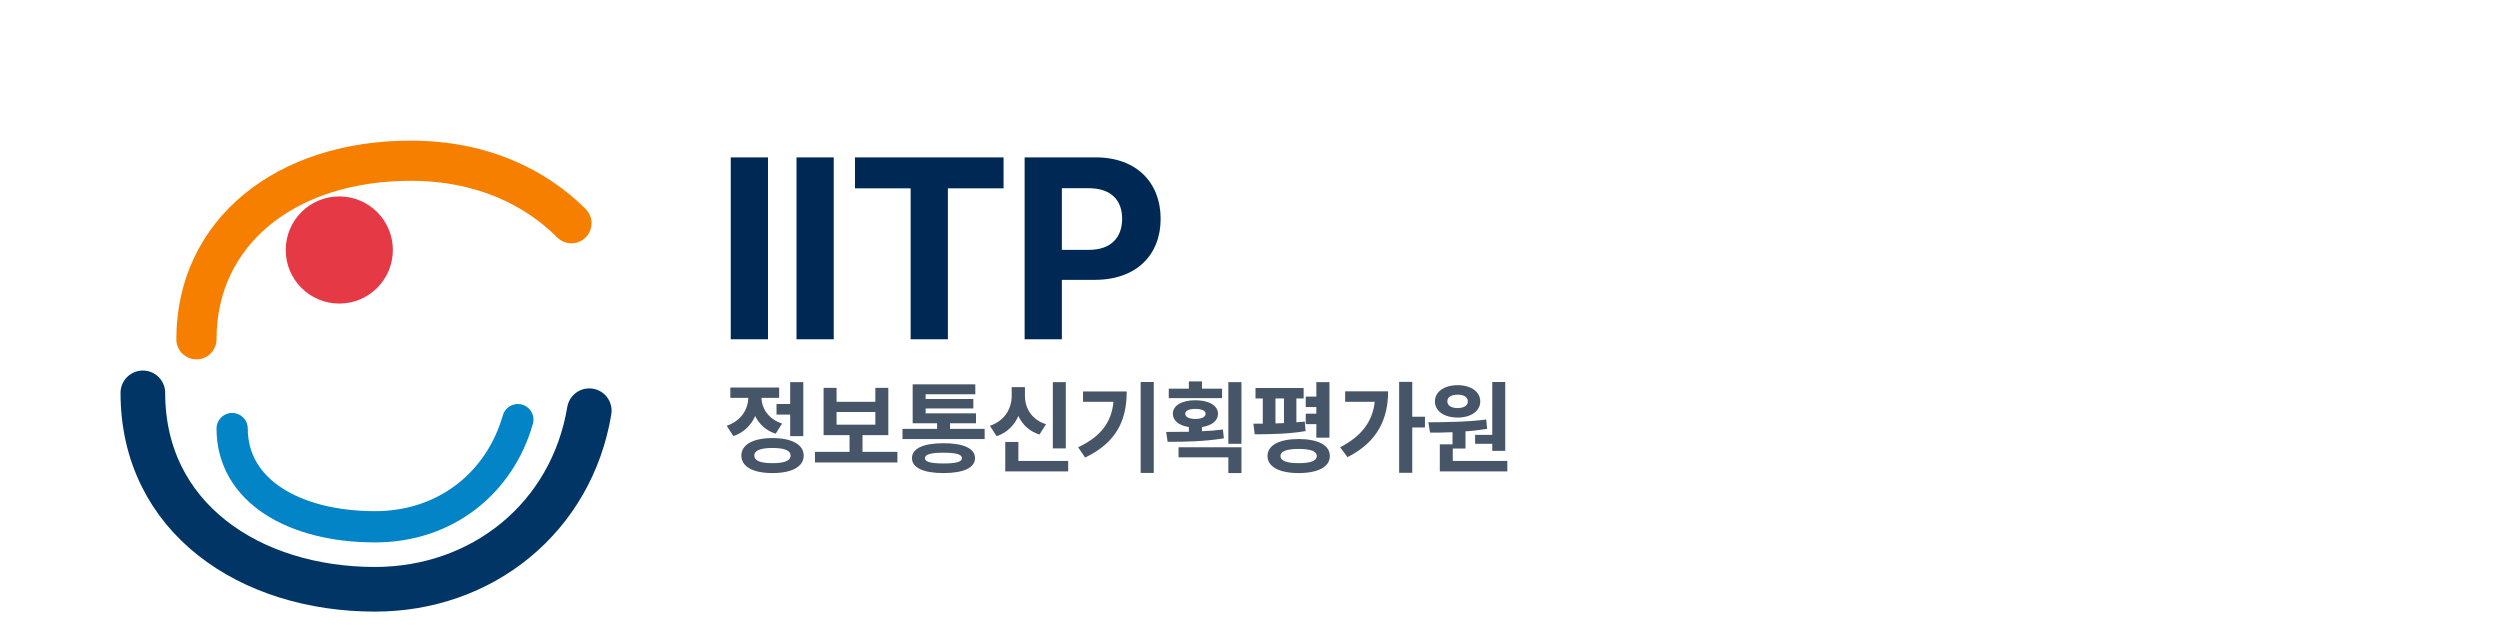
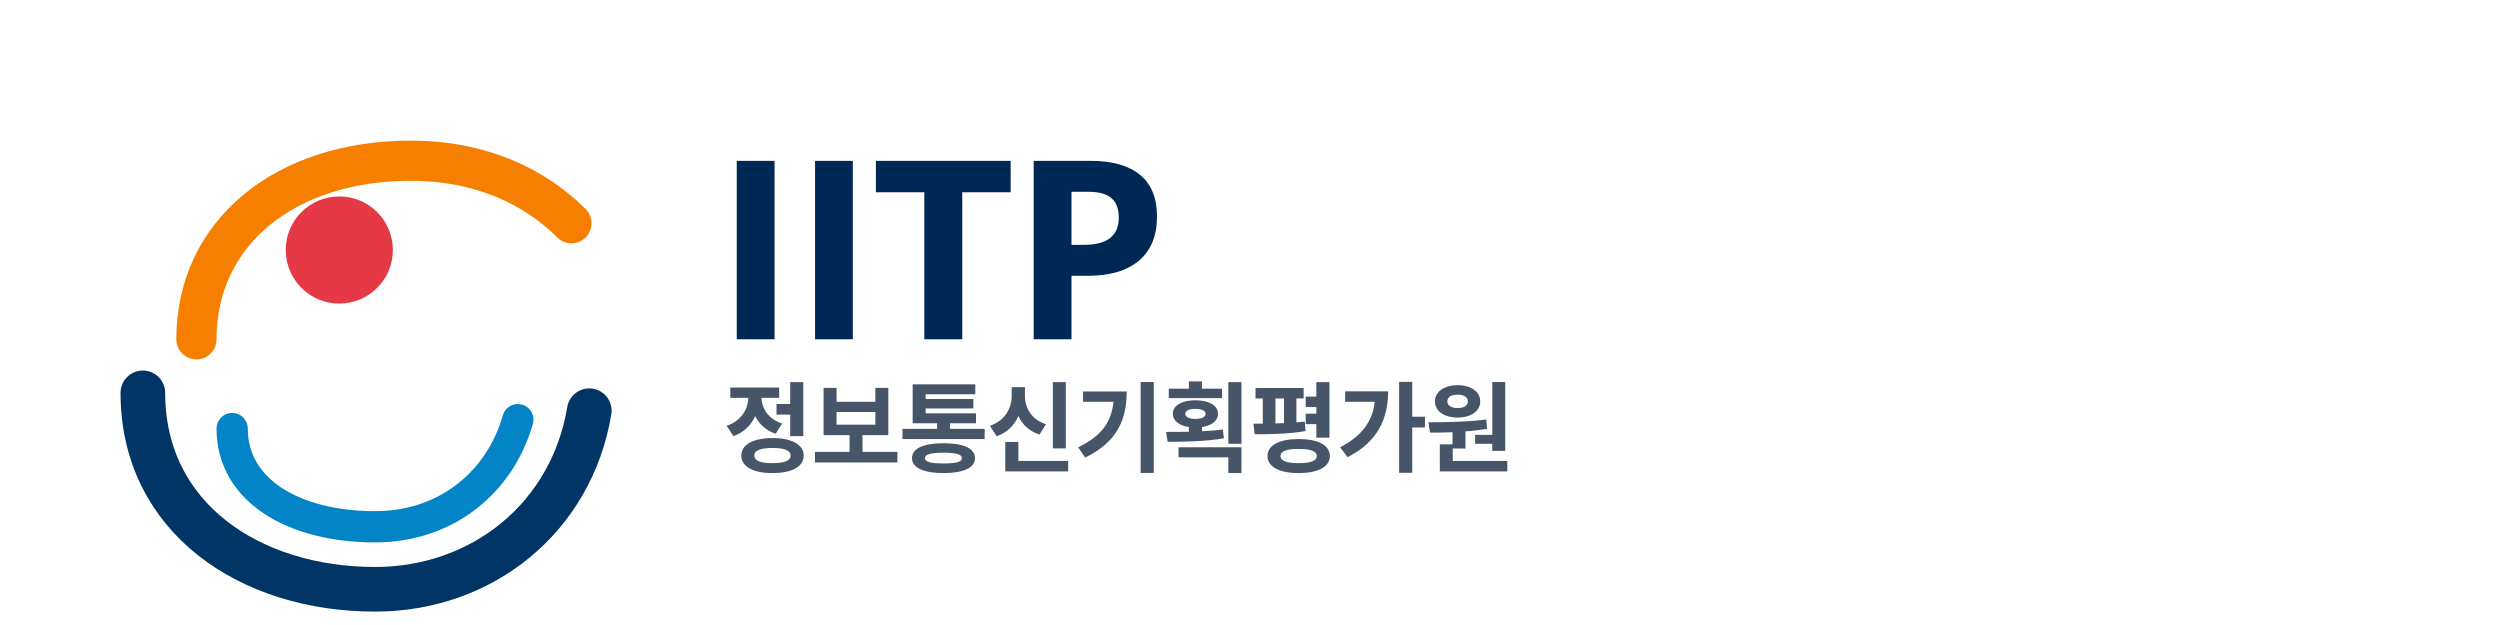
<svg xmlns="http://www.w3.org/2000/svg" viewBox="0 0 280 70" width="280" height="70" fill="none">
  <g transform="translate(10, 10)">
    <circle cx="28" cy="18" r="6" fill="#e63946" />
    <path d="M12 28 C12 16, 22 8, 36 8 C44 8, 50 11, 54 15" stroke="#f77f00" stroke-width="4.5" stroke-linecap="round" />
    <path d="M6 34 C6 48, 18 56, 32 56 C44 56, 54 48, 56 36" stroke="#003566" stroke-width="5" stroke-linecap="round" />
    <path d="M16 38 C16 45, 23 49, 32 49 C40 49, 46 44, 48 37" stroke="#0284c7" stroke-width="3.5" stroke-linecap="round" />
  </g>
-   <text x="80" y="38" font-family="'Space Grotesk', 'IBM Plex Sans', -apple-system, sans-serif" font-size="28" font-weight="700" fill="#002855" letter-spacing="-0.5">IITP</text>
+   <text x="80" y="38" font-family="'Open Sans', -apple-system, sans-serif" font-size="28" font-weight="700" fill="#002855" letter-spacing="-0.5">IITP</text>
  <text x="81" y="52" font-family="'Noto Sans KR', 'Apple SD Gothic Neo', sans-serif" font-size="11" font-weight="600" fill="#475569" letter-spacing="-0.3">정보통신기획평가원</text>
</svg>
